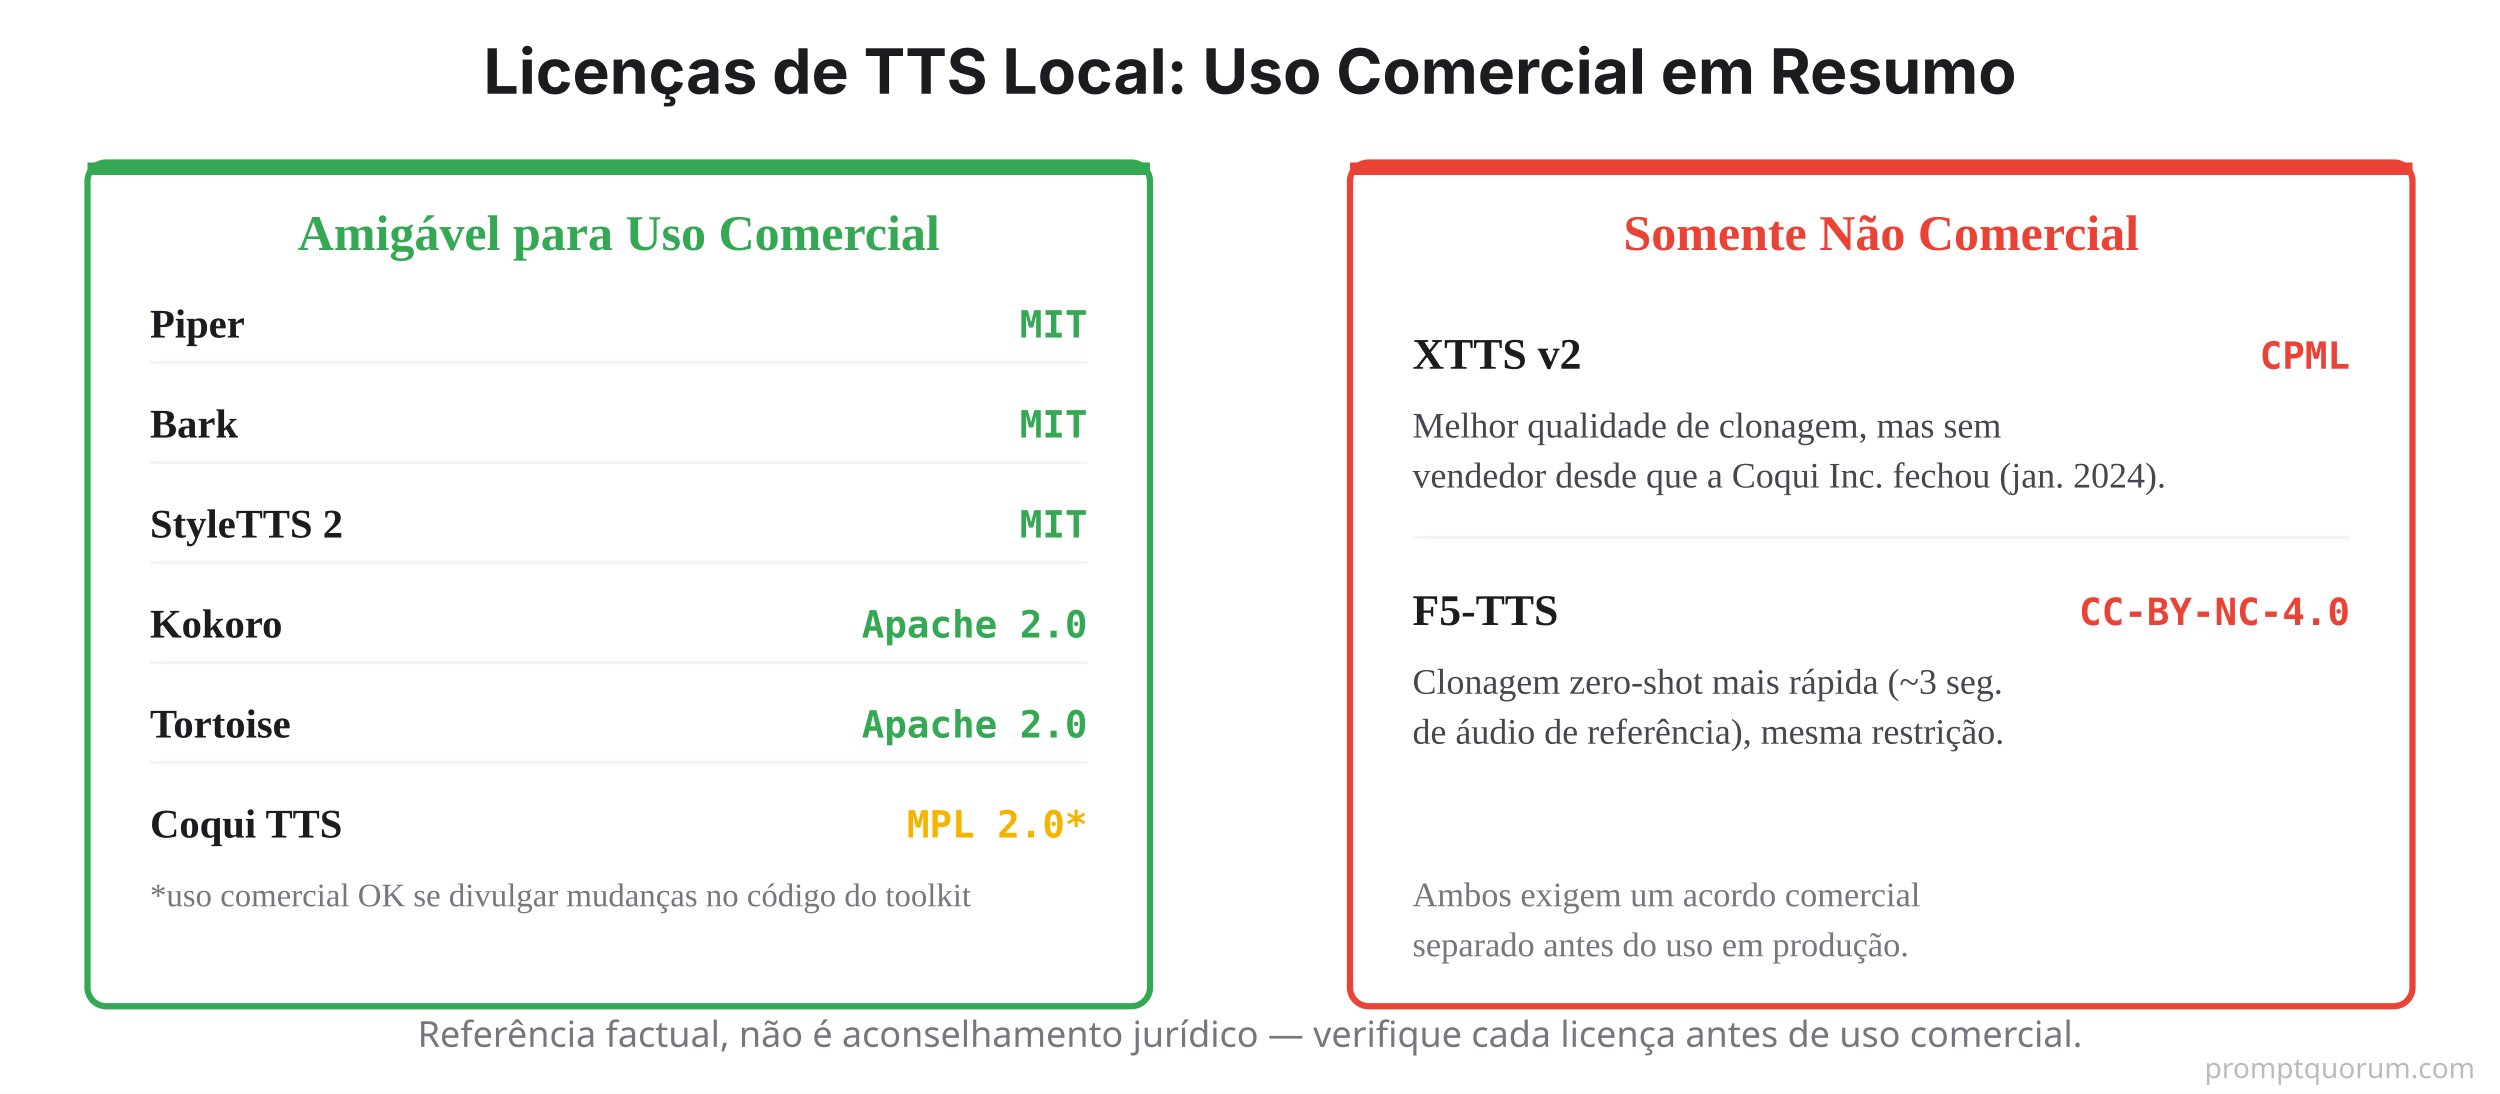
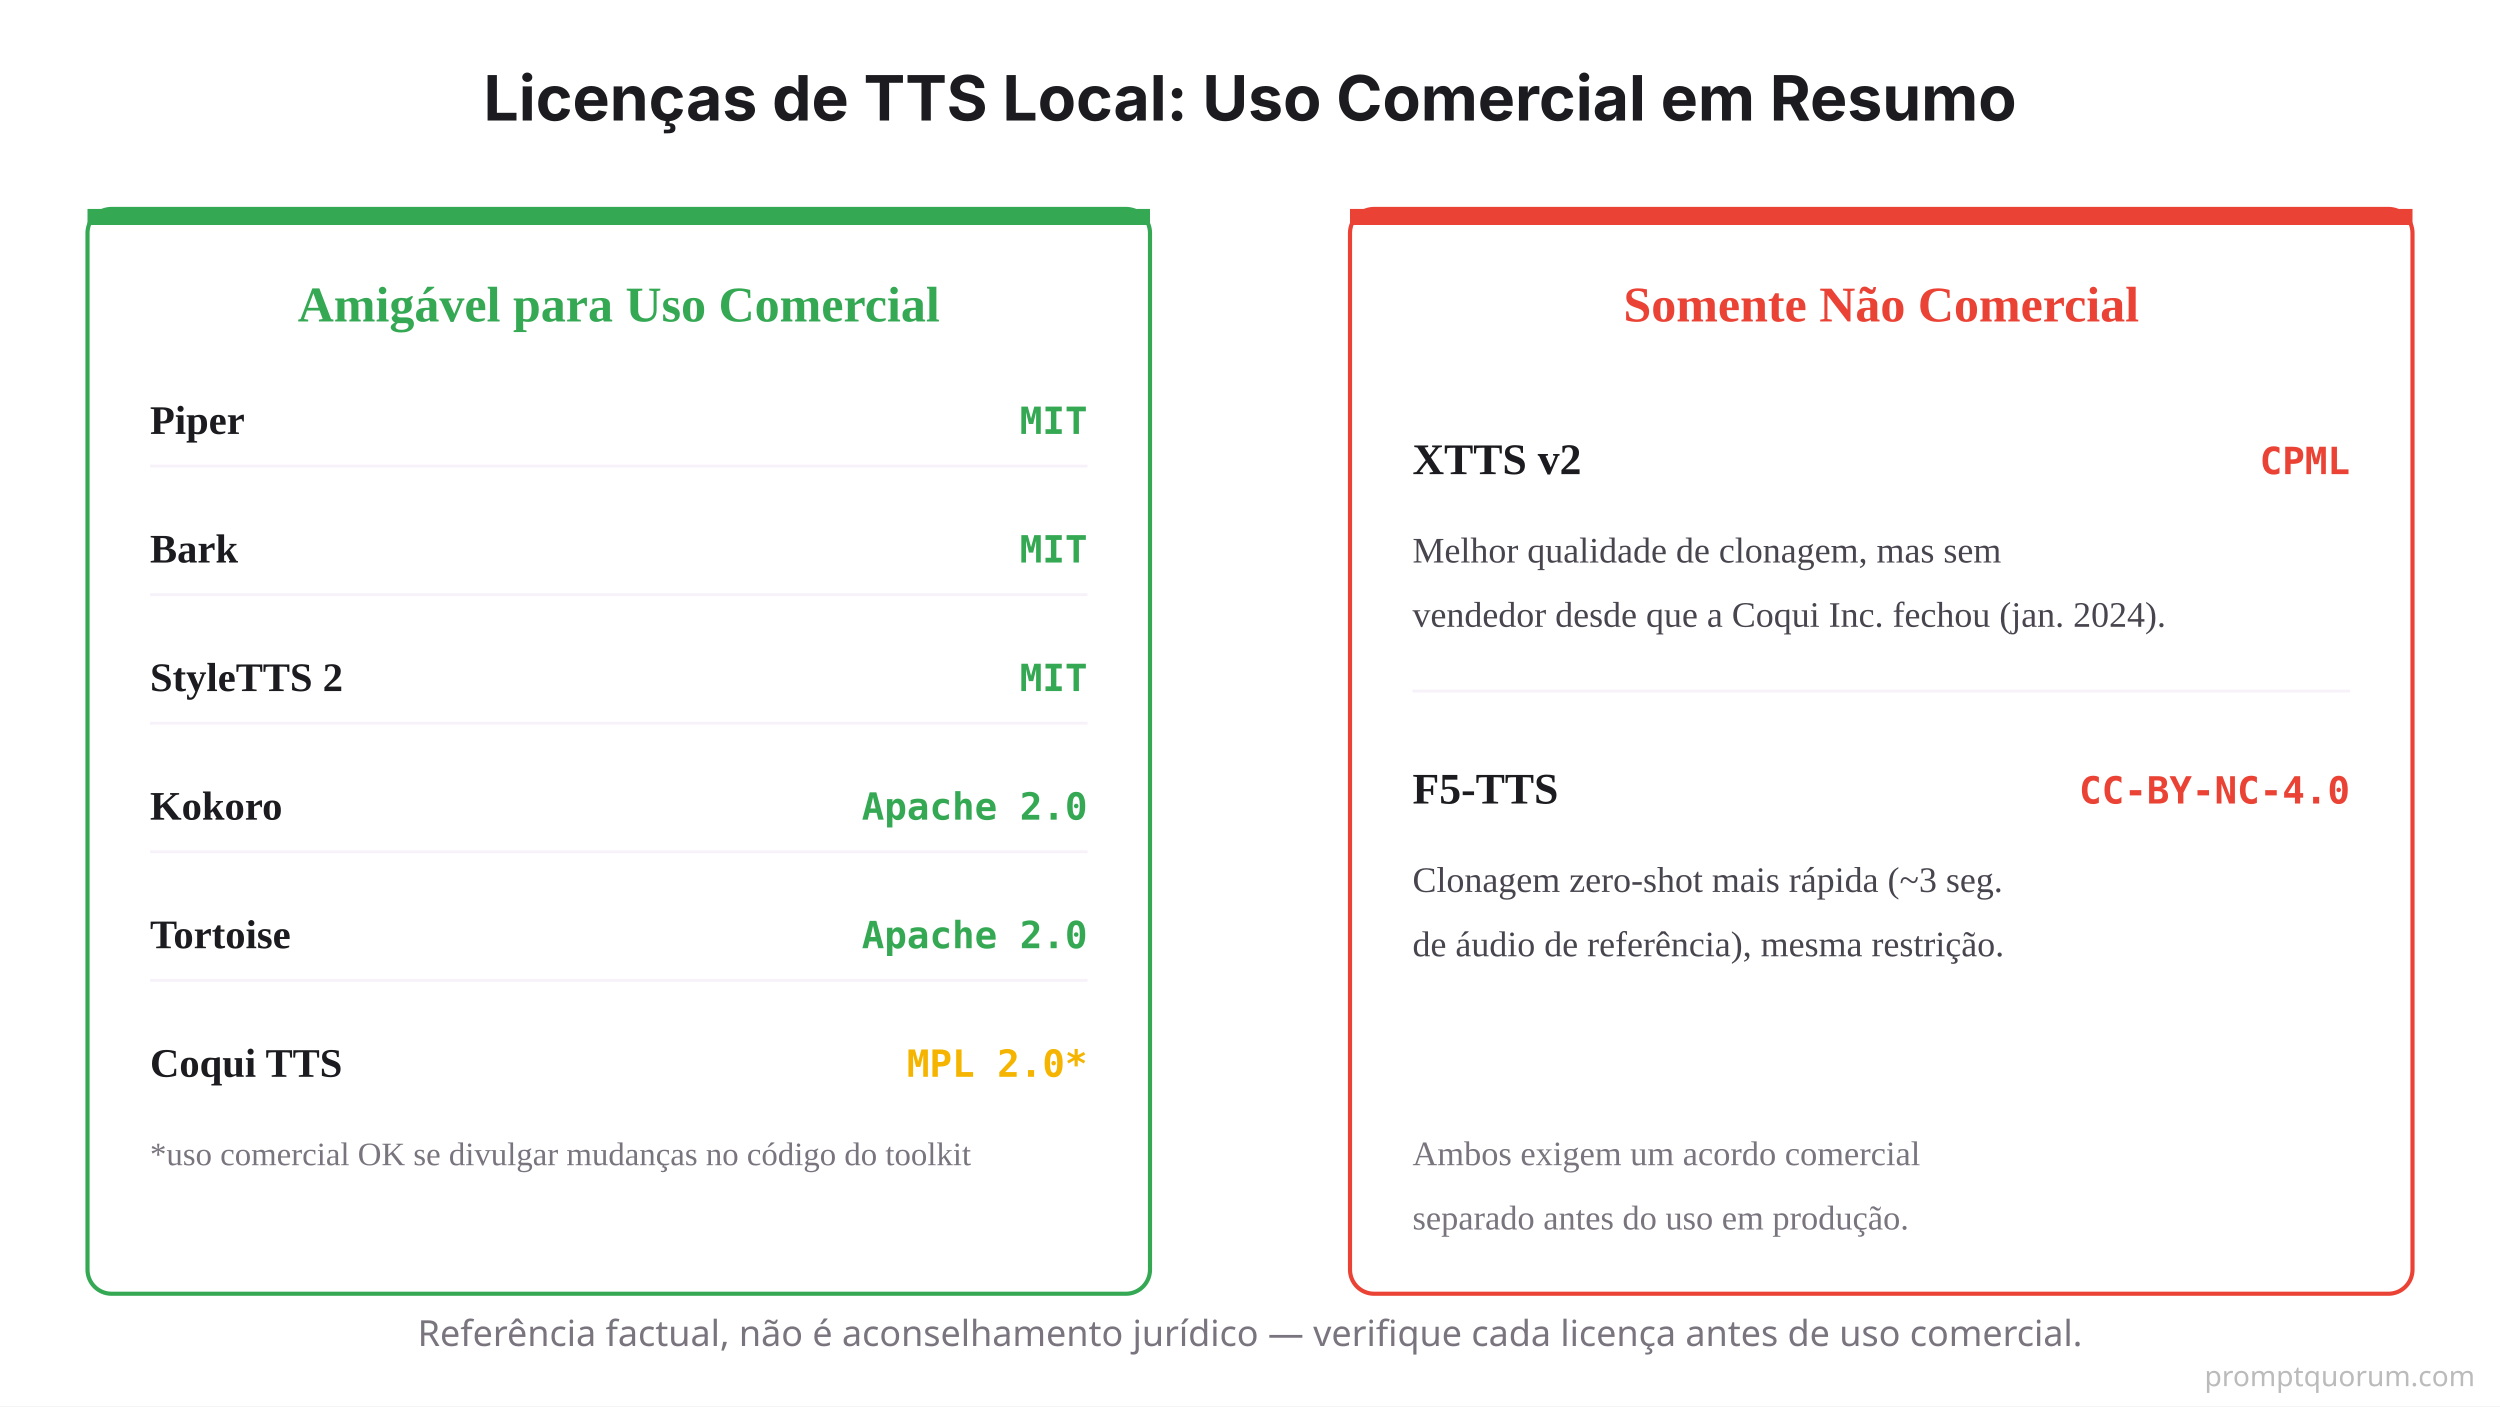
- <svg xmlns="http://www.w3.org/2000/svg" viewBox="0 0 800 350">
-   <rect width="800" height="350" fill="#FFFFFF" />
-   <text x="400" y="30" font-family="system-ui, -apple-system, sans-serif" font-size="20" font-weight="700" fill="#1C1B1F" text-anchor="middle">Licenças de TTS Local: Uso Comercial em Resumo</text>
-   <rect x="28" y="52" width="340" height="270" rx="6" fill="#FFFFFF" stroke="#34A853" stroke-width="2" />
-   <rect x="28" y="52" width="340" height="4" rx="0" fill="#34A853" />
-   <text x="198" y="80" font-size="16" font-weight="700" fill="#34A853" text-anchor="middle">Amigável para Uso Comercial</text>
-   <text x="48" y="108" font-size="13" font-weight="600" fill="#1C1B1F">Piper</text>
-   <text x="348" y="108" font-family="'SF Mono', Monaco, monospace" font-size="12" font-weight="700" fill="#34A853" text-anchor="end">MIT</text>
-   <line x1="48" y1="116" x2="348" y2="116" stroke="#F7F2FA" stroke-width="1" />
-   <text x="48" y="140" font-size="13" font-weight="600" fill="#1C1B1F">Bark</text>
-   <text x="348" y="140" font-family="'SF Mono', Monaco, monospace" font-size="12" font-weight="700" fill="#34A853" text-anchor="end">MIT</text>
-   <line x1="48" y1="148" x2="348" y2="148" stroke="#F7F2FA" stroke-width="1" />
-   <text x="48" y="172" font-size="13" font-weight="600" fill="#1C1B1F">StyleTTS 2</text>
-   <text x="348" y="172" font-family="'SF Mono', Monaco, monospace" font-size="12" font-weight="700" fill="#34A853" text-anchor="end">MIT</text>
-   <line x1="48" y1="180" x2="348" y2="180" stroke="#F7F2FA" stroke-width="1" />
-   <text x="48" y="204" font-size="13" font-weight="600" fill="#1C1B1F">Kokoro</text>
-   <text x="348" y="204" font-family="'SF Mono', Monaco, monospace" font-size="12" font-weight="700" fill="#34A853" text-anchor="end">Apache 2.0</text>
-   <line x1="48" y1="212" x2="348" y2="212" stroke="#F7F2FA" stroke-width="1" />
-   <text x="48" y="236" font-size="13" font-weight="600" fill="#1C1B1F">Tortoise</text>
-   <text x="348" y="236" font-family="'SF Mono', Monaco, monospace" font-size="12" font-weight="700" fill="#34A853" text-anchor="end">Apache 2.0</text>
-   <line x1="48" y1="244" x2="348" y2="244" stroke="#F7F2FA" stroke-width="1" />
-   <text x="48" y="268" font-size="13" font-weight="600" fill="#1C1B1F">Coqui TTS</text>
-   <text x="348" y="268" font-family="'SF Mono', Monaco, monospace" font-size="12" font-weight="700" fill="#F4B400" text-anchor="end">MPL 2.0*</text>
-   <text x="48" y="290" font-size="10.5" fill="#79747E">*uso comercial OK se divulgar mudanças no código do toolkit</text>
-   <rect x="432" y="52" width="340" height="270" rx="6" fill="#FFFFFF" stroke="#EA4335" stroke-width="2" />
-   <rect x="432" y="52" width="340" height="4" rx="0" fill="#EA4335" />
-   <text x="602" y="80" font-size="16" font-weight="700" fill="#EA4335" text-anchor="middle">Somente Não Comercial</text>
-   <text x="452" y="118" font-size="14" font-weight="700" fill="#1C1B1F">XTTS v2</text>
-   <text x="752" y="118" font-family="'SF Mono', Monaco, monospace" font-size="12" font-weight="700" fill="#EA4335" text-anchor="end">CPML</text>
-   <text x="452" y="140" font-size="11.5" fill="#49454F">Melhor qualidade de clonagem, mas sem</text>
-   <text x="452" y="156" font-size="11.5" fill="#49454F">vendedor desde que a Coqui Inc. fechou (jan. 2024).</text>
-   <line x1="452" y1="172" x2="752" y2="172" stroke="#F7F2FA" stroke-width="1" />
-   <text x="452" y="200" font-size="14" font-weight="700" fill="#1C1B1F">F5-TTS</text>
-   <text x="752" y="200" font-family="'SF Mono', Monaco, monospace" font-size="12" font-weight="700" fill="#EA4335" text-anchor="end">CC-BY-NC-4.0</text>
-   <text x="452" y="222" font-size="11.5" fill="#49454F">Clonagem zero-shot mais rápida (~3 seg.</text>
-   <text x="452" y="238" font-size="11.5" fill="#49454F">de áudio de referência), mesma restrição.</text>
-   <text x="452" y="290" font-size="11" fill="#79747E">Ambos exigem um acordo comercial</text>
-   <text x="452" y="306" font-size="11" fill="#79747E">separado antes do uso em produção.</text>
-   <text x="400" y="335" font-family="system-ui, sans-serif" font-size="11.5" fill="#79747E" text-anchor="middle">Referência factual, não é aconselhamento jurídico — verifique cada licença antes de uso comercial.</text>
-   <text x="792" y="345" font-family="system-ui,sans-serif" font-size="9" fill="#BBBBBB" text-anchor="end">promptquorum.com</text>
+ <svg xmlns="http://www.w3.org/2000/svg" viewBox="0 0 1200 675">
+   <rect width="1200" height="675" fill="#FFFFFF" />
+   <text x="600" y="57.86" font-family="system-ui, -apple-system, sans-serif" font-size="30" font-weight="700" fill="#1C1B1F" text-anchor="middle">Licenças de TTS Local: Uso Comercial em Resumo</text>
+   <rect x="42" y="100.29" width="510" height="520.71" rx="11.57" fill="#FFFFFF" stroke="#34A853" stroke-width="2" />
+   <rect x="42" y="100.29" width="510" height="7.71" rx="0" fill="#34A853" />
+   <text x="297" y="154.29" font-size="24" font-weight="700" fill="#34A853" text-anchor="middle">Amigável para Uso Comercial</text>
+   <text x="72" y="208.29" font-size="19.5" font-weight="600" fill="#1C1B1F">Piper</text>
+   <text x="522" y="208.29" font-family="'SF Mono', Monaco, monospace" font-size="18" font-weight="700" fill="#34A853" text-anchor="end">MIT</text>
+   <line x1="72" y1="223.71" x2="522" y2="223.71" stroke="#F7F2FA" stroke-width="1.4" />
+   <text x="72" y="270" font-size="19.5" font-weight="600" fill="#1C1B1F">Bark</text>
+   <text x="522" y="270" font-family="'SF Mono', Monaco, monospace" font-size="18" font-weight="700" fill="#34A853" text-anchor="end">MIT</text>
+   <line x1="72" y1="285.43" x2="522" y2="285.43" stroke="#F7F2FA" stroke-width="1.4" />
+   <text x="72" y="331.71" font-size="19.5" font-weight="600" fill="#1C1B1F">StyleTTS 2</text>
+   <text x="522" y="331.71" font-family="'SF Mono', Monaco, monospace" font-size="18" font-weight="700" fill="#34A853" text-anchor="end">MIT</text>
+   <line x1="72" y1="347.14" x2="522" y2="347.14" stroke="#F7F2FA" stroke-width="1.4" />
+   <text x="72" y="393.43" font-size="19.5" font-weight="600" fill="#1C1B1F">Kokoro</text>
+   <text x="522" y="393.43" font-family="'SF Mono', Monaco, monospace" font-size="18" font-weight="700" fill="#34A853" text-anchor="end">Apache 2.0</text>
+   <line x1="72" y1="408.86" x2="522" y2="408.86" stroke="#F7F2FA" stroke-width="1.4" />
+   <text x="72" y="455.14" font-size="19.5" font-weight="600" fill="#1C1B1F">Tortoise</text>
+   <text x="522" y="455.14" font-family="'SF Mono', Monaco, monospace" font-size="18" font-weight="700" fill="#34A853" text-anchor="end">Apache 2.0</text>
+   <line x1="72" y1="470.57" x2="522" y2="470.57" stroke="#F7F2FA" stroke-width="1.4" />
+   <text x="72" y="516.86" font-size="19.5" font-weight="600" fill="#1C1B1F">Coqui TTS</text>
+   <text x="522" y="516.86" font-family="'SF Mono', Monaco, monospace" font-size="18" font-weight="700" fill="#F4B400" text-anchor="end">MPL 2.0*</text>
+   <text x="72" y="559.29" font-size="15.75" fill="#79747E">*uso comercial OK se divulgar mudanças no código do toolkit</text>
+   <rect x="648" y="100.29" width="510" height="520.71" rx="11.57" fill="#FFFFFF" stroke="#EA4335" stroke-width="2" />
+   <rect x="648" y="100.29" width="510" height="7.71" rx="0" fill="#EA4335" />
+   <text x="903" y="154.29" font-size="24" font-weight="700" fill="#EA4335" text-anchor="middle">Somente Não Comercial</text>
+   <text x="678" y="227.57" font-size="21" font-weight="700" fill="#1C1B1F">XTTS v2</text>
+   <text x="1128" y="227.57" font-family="'SF Mono', Monaco, monospace" font-size="18" font-weight="700" fill="#EA4335" text-anchor="end">CPML</text>
+   <text x="678" y="270" font-size="17.25" fill="#49454F">Melhor qualidade de clonagem, mas sem</text>
+   <text x="678" y="300.86" font-size="17.25" fill="#49454F">vendedor desde que a Coqui Inc. fechou (jan. 2024).</text>
+   <line x1="678" y1="331.71" x2="1128" y2="331.71" stroke="#F7F2FA" stroke-width="1.4" />
+   <text x="678" y="385.71" font-size="21" font-weight="700" fill="#1C1B1F">F5-TTS</text>
+   <text x="1128" y="385.71" font-family="'SF Mono', Monaco, monospace" font-size="18" font-weight="700" fill="#EA4335" text-anchor="end">CC-BY-NC-4.0</text>
+   <text x="678" y="428.14" font-size="17.25" fill="#49454F">Clonagem zero-shot mais rápida (~3 seg.</text>
+   <text x="678" y="459" font-size="17.25" fill="#49454F">de áudio de referência), mesma restrição.</text>
+   <text x="678" y="559.29" font-size="16.5" fill="#79747E">Ambos exigem um acordo comercial</text>
+   <text x="678" y="590.14" font-size="16.5" fill="#79747E">separado antes do uso em produção.</text>
+   <text x="600" y="646.07" font-family="system-ui, sans-serif" font-size="17.25" fill="#79747E" text-anchor="middle">Referência factual, não é aconselhamento jurídico — verifique cada licença antes de uso comercial.</text>
+   <text x="1188" y="665.36" font-family="system-ui,sans-serif" font-size="13.5" fill="#BBBBBB" text-anchor="end">promptquorum.com</text>
</svg>
